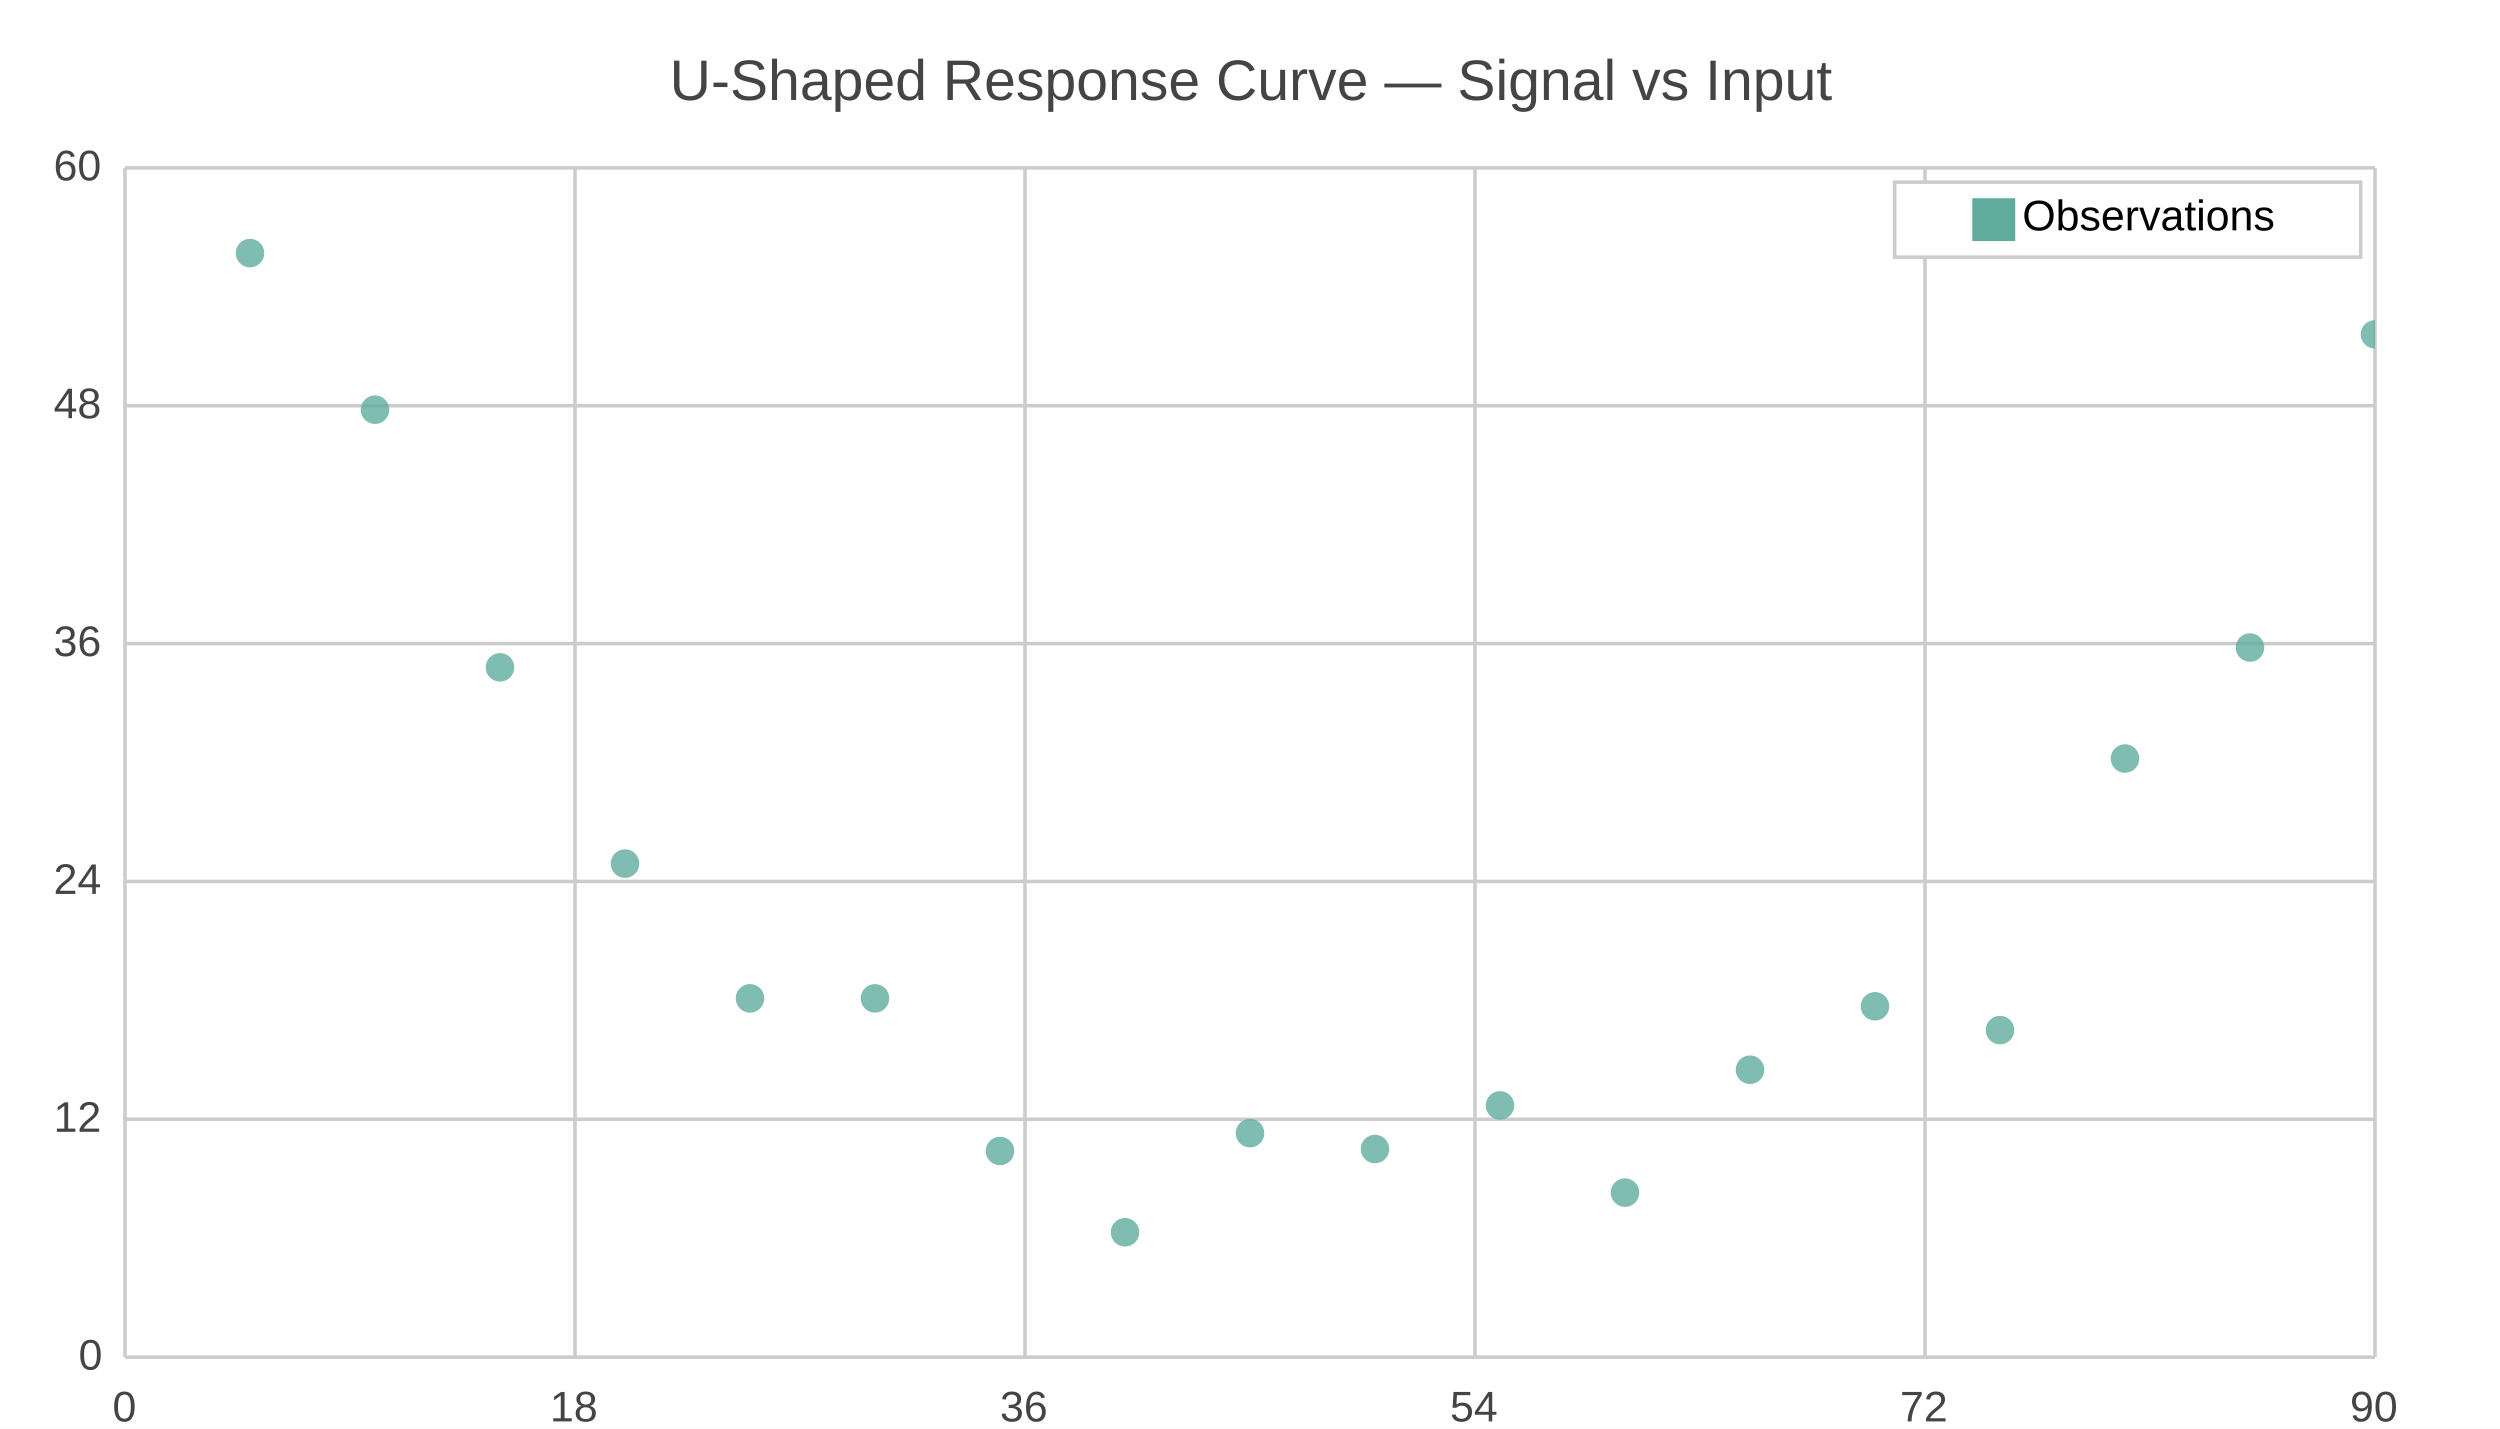
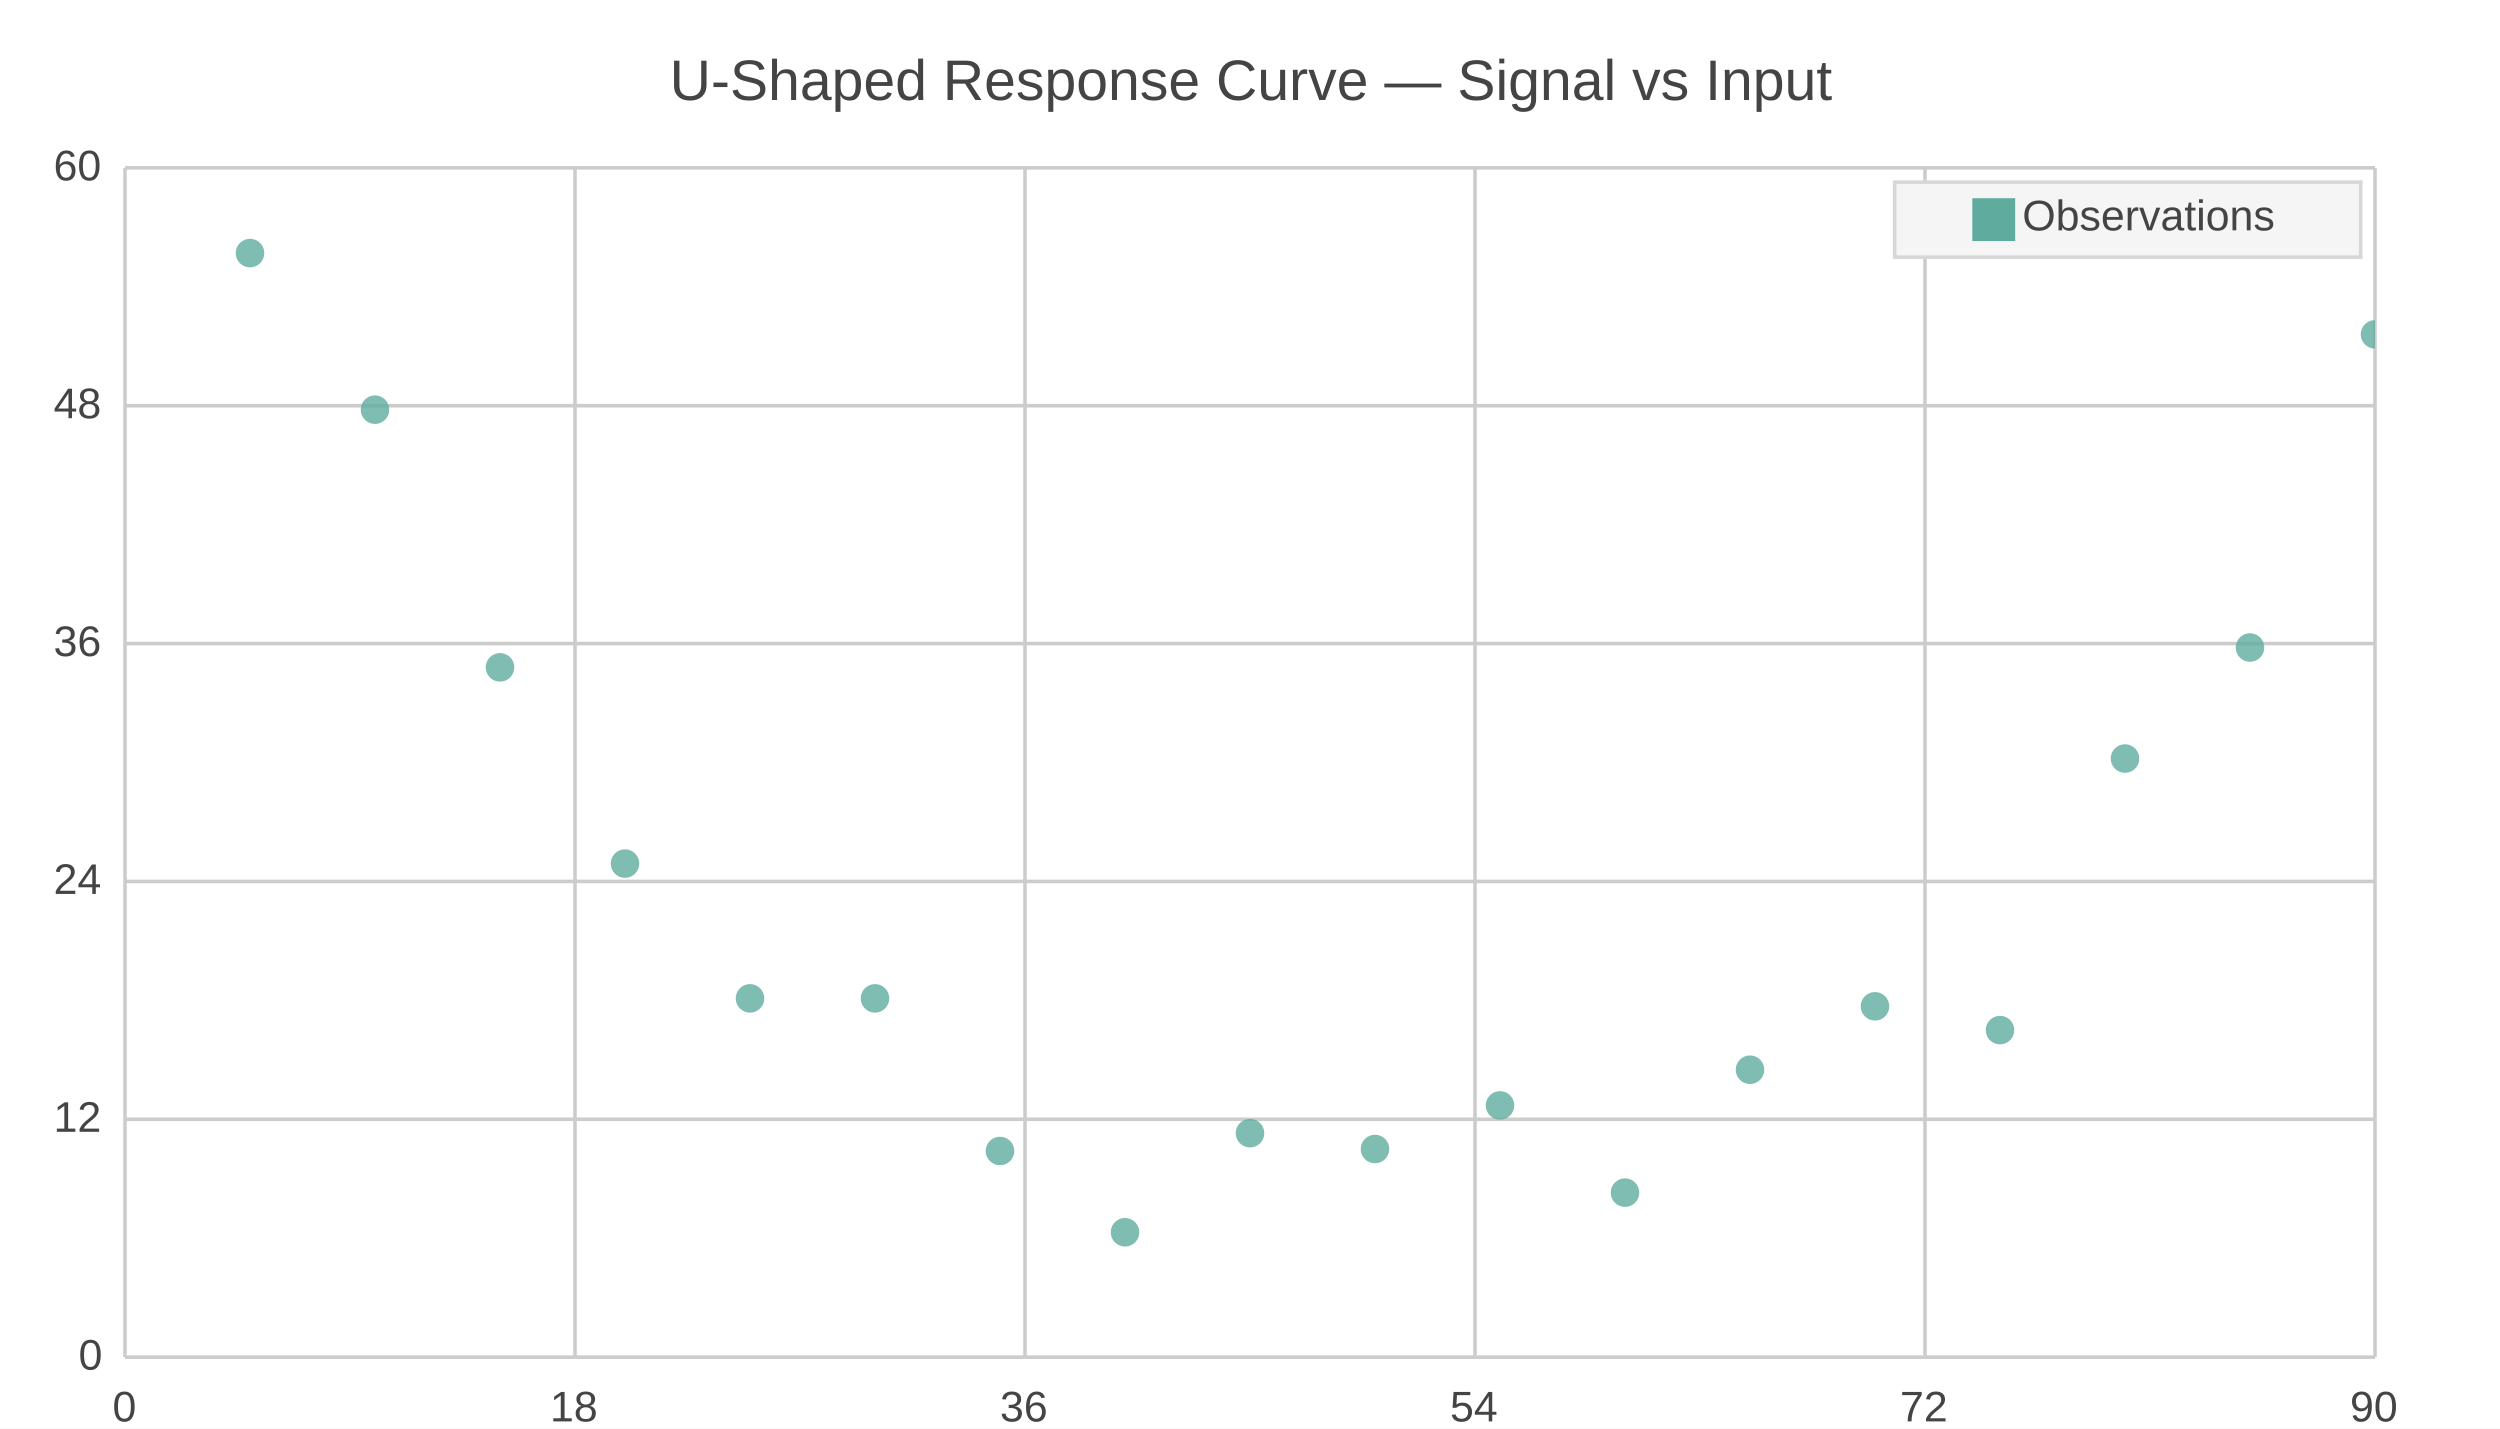
<svg xmlns="http://www.w3.org/2000/svg" width="700" height="400" viewBox="0 0 700 400">
  <path fill="#FFFFFF" d="M0 0 h700 v400 h-700 v-400Z" />
  <text transform="translate(-162.5, 18)" fill="#444444" font-family="Arial" font-weight="normal" font-size="16" x="350.0" y="10.0">U-Shaped Response Curve — Signal vs Input</text>
  <defs>
    <clipPath id="plot-clip">
      <rect x="0" y="0" width="630.0" height="333.0" />
    </clipPath>
  </defs>
  <g>
    <path stroke="#CCCCCC" stroke-dasharray="None" d="M0 0.0 h630.0 M0 66.6 h630.0 M0 133.2 h630.0 M0 199.8 h630.0 M0 266.4 h630.0 M0 333.0 h630.0" transform="translate(35.0, 47.0)" />
    <g font-size="12" font-family="Arial" fill="#444444" transform="translate(29.0, 47.0)">
      <text x="0" y="0.0" transform="translate(-14, 3.5)">60</text>
      <text x="0" y="66.6" transform="translate(-14, 3.5)">48</text>
      <text x="0" y="133.2" transform="translate(-14, 3.5)">36</text>
      <text x="0" y="199.8" transform="translate(-14, 3.5)">24</text>
      <text x="0" y="266.4" transform="translate(-14, 3.5)">12</text>
      <text x="0" y="333.0" transform="translate(-7, 3.5)">0</text>
    </g>
  </g>
  <g>
    <path stroke="#CCCCCC" stroke-dasharray="None" d="M630.0 0 v333.0 M504.0 0 v333.0 M378.0 0 v333.0 M252.0 0 v333.0 M126.0 0 v333.0 M0.0 0 v333.0" transform="translate(35.0, 47.0)" />
    <g font-size="12" font-family="Arial" fill="#444444" transform="translate(35.0, 65.0)">
      <text x="630.0" y="333.0" transform="translate(-7.0, 0)">90</text>
      <text x="504.0" y="333.0" transform="translate(-7.0, 0)">72</text>
      <text x="378.0" y="333.0" transform="translate(-7.0, 0)">54</text>
      <text x="252.0" y="333.0" transform="translate(-7.0, 0)">36</text>
      <text x="126.0" y="333.0" transform="translate(-7.0, 0)">18</text>
      <text x="0.0" y="333.0" transform="translate(-3.5, 0)">0</text>
    </g>
  </g>
  <g opacity="0.8" transform="translate(-35.0, -20.0) rotate(180, 350.0, 200.0) scale(-1, 1) translate(-630.0, 0)" clip-path="url(#plot-clip)">
    <g fill="#5fab9e">
      <circle cx="35.0" cy="309.135" r="4" />
      <circle cx="70.0" cy="265.29" r="4" />
      <circle cx="105.0" cy="193.14" r="4" />
      <circle cx="140.0" cy="138.195" r="4" />
      <circle cx="175.0" cy="100.455" r="4" />
      <circle cx="210.0" cy="100.455" r="4" />
      <circle cx="245.0" cy="57.72" r="4" />
      <circle cx="280.0" cy="34.965" r="4" />
      <circle cx="315.0" cy="62.715" r="4" />
      <circle cx="350.0" cy="58.275" r="4" />
      <circle cx="385" cy="70.485" r="4" />
      <circle cx="420.0" cy="46.065" r="4" />
      <circle cx="455.0" cy="80.475" r="4" />
      <circle cx="490.0" cy="98.235" r="4" />
      <circle cx="525.0" cy="91.575" r="4" />
      <circle cx="560.0" cy="167.61" r="4" />
      <circle cx="595.0" cy="198.69" r="4" />
      <circle cx="630.0" cy="286.38" r="4" />
    </g>
  </g>
  <g>
-     <rect transform="translate(-21.75, -3.5)" x="552.25" y="54.5" width="130.5" height="21.0" fill="#ffffff" stroke="#CCCCCC" />
+     <rect transform="translate(-21.75, -3.5)" x="552.25" y="54.5" width="130.5" height="21.0" fill="#f5f5f5" stroke="#d7d7d7" />
    <g>
      <rect y="55.5" x="552.25" width="12" height="12" fill="#5fab9e" />
-       <text y="64.5" x="566.25" font-size="12" font-family="Arial">Observations</text>
+       <text y="64.5" x="566.25" font-size="12" font-family="Arial" fill="#444444">Observations</text>
    </g>
  </g>
</svg>
